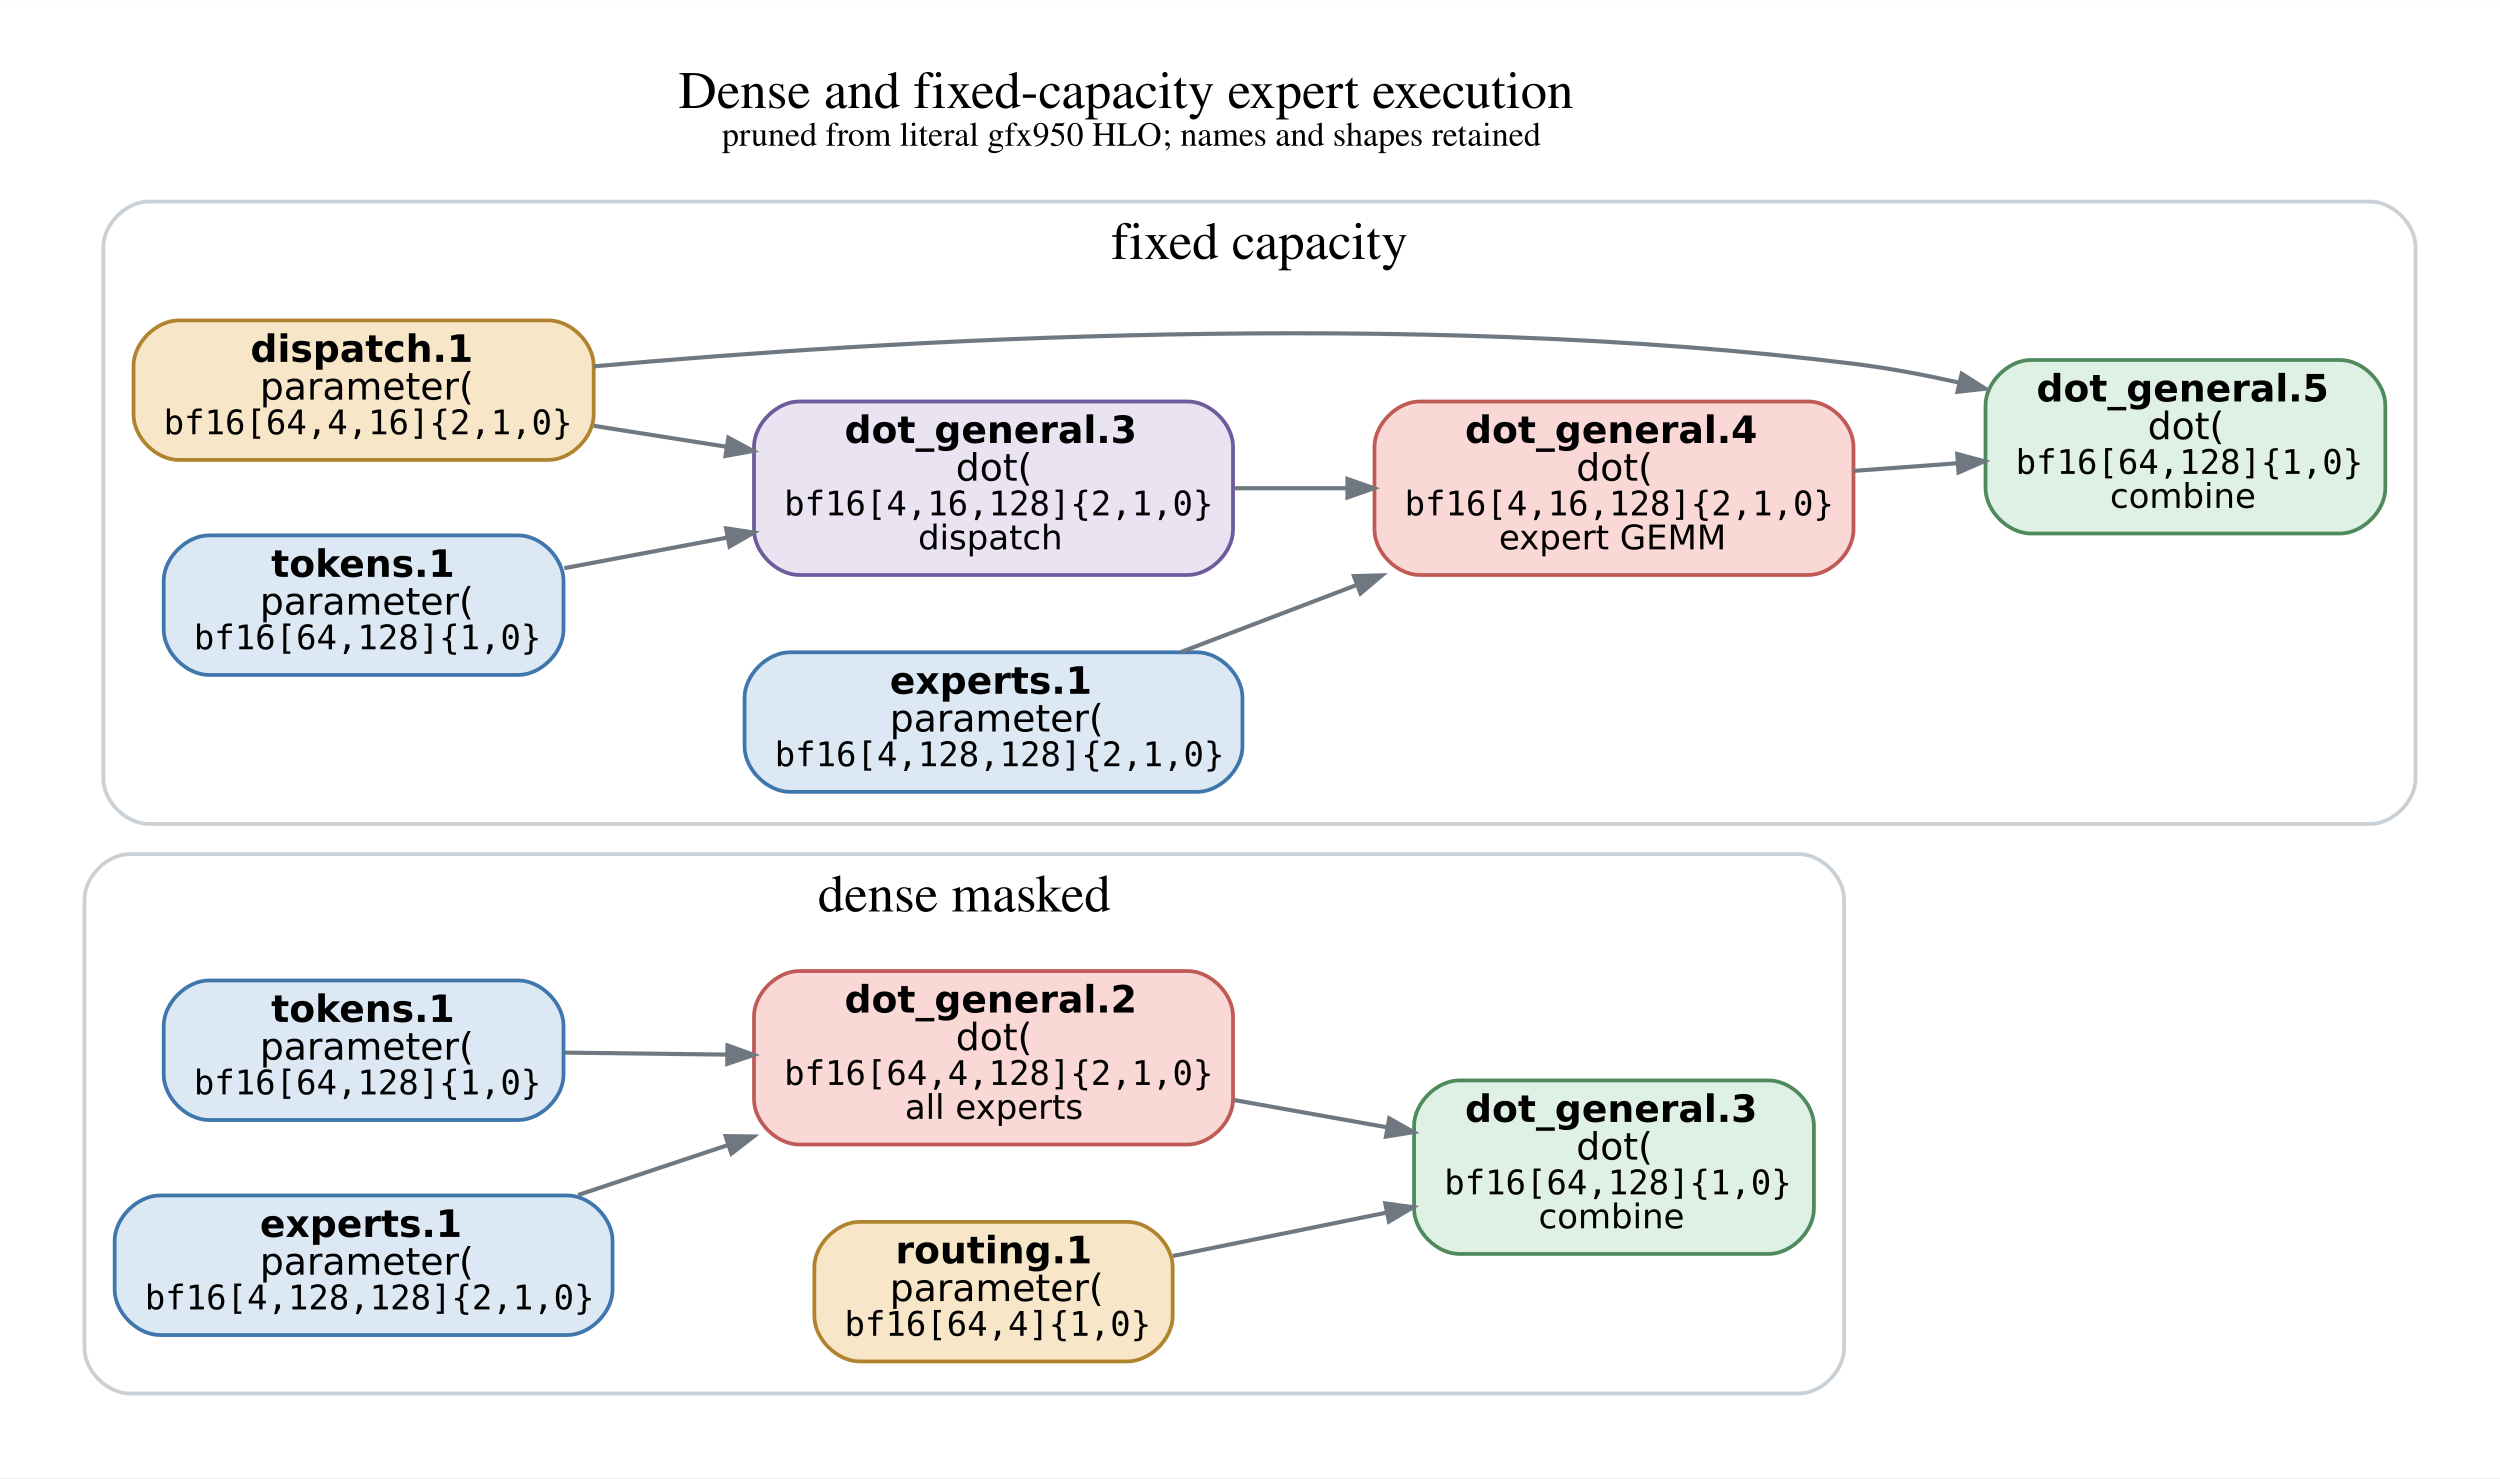
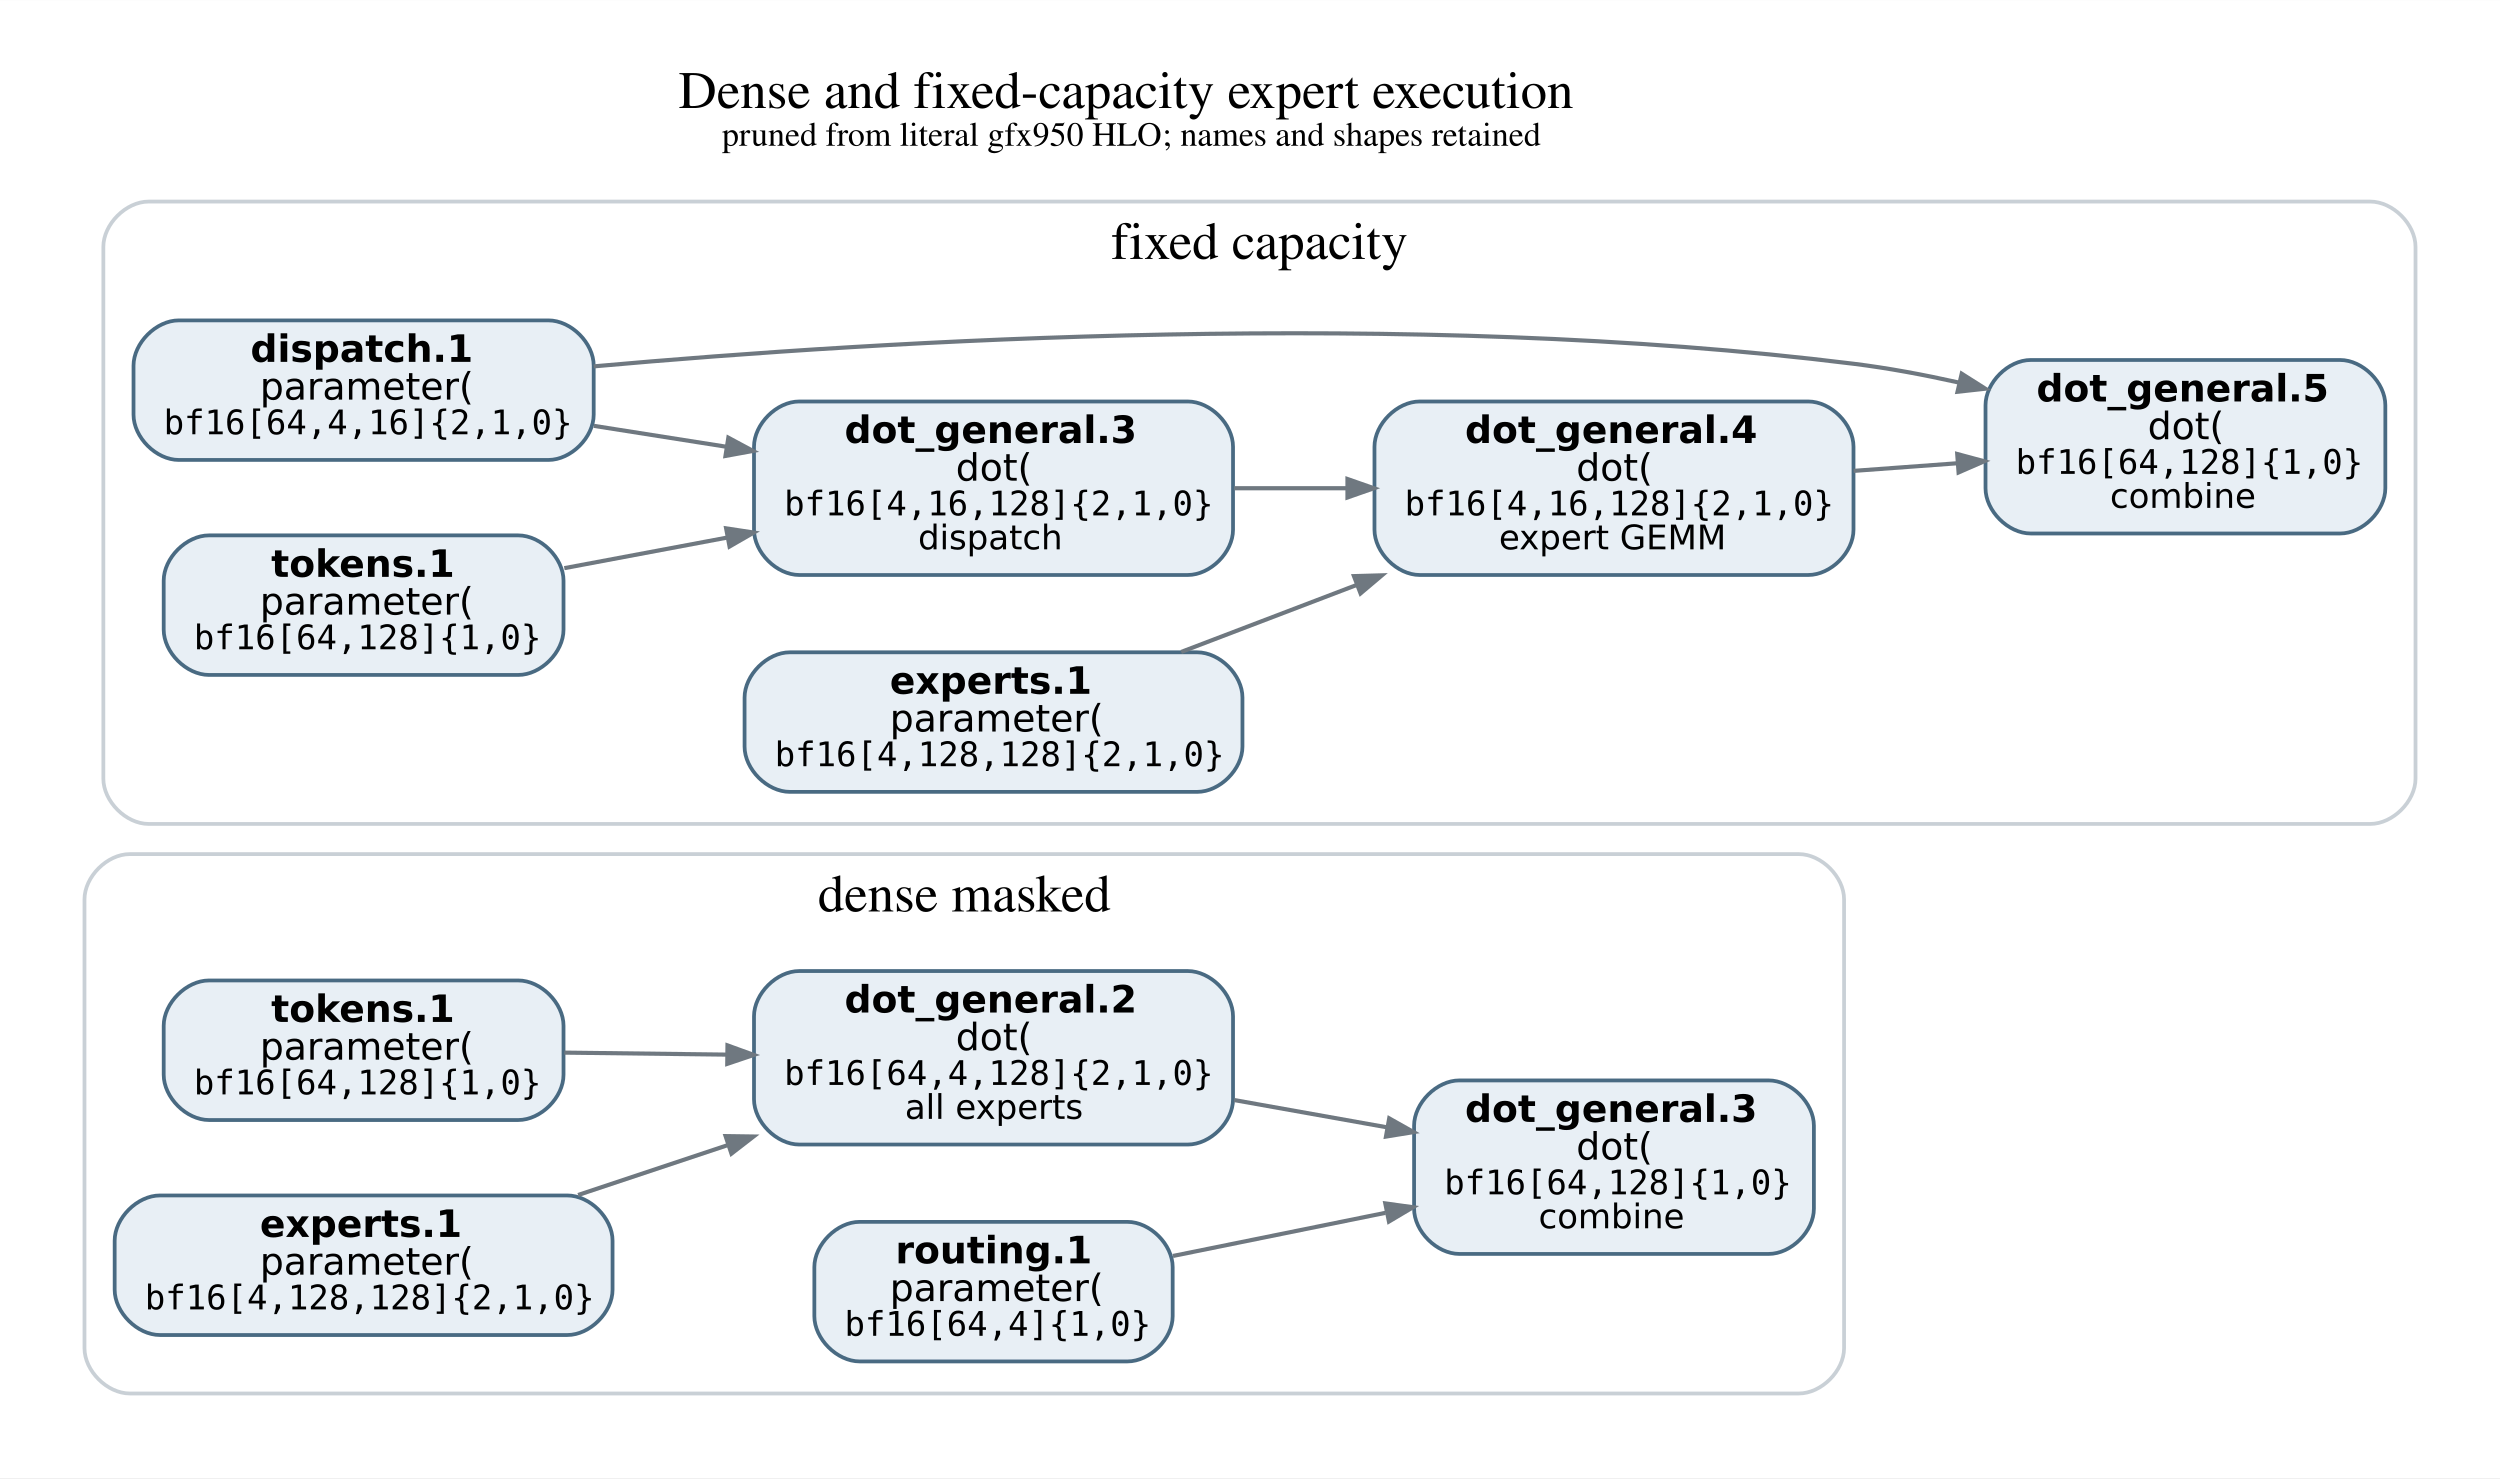
<svg xmlns="http://www.w3.org/2000/svg" width="663pt" height="392pt" viewBox="0.00 0.00 662.80 391.80">
  <g id="graph0" class="graph" transform="scale(1 1) rotate(0) translate(14.4 377.4)">
    <polygon fill="white" stroke="transparent" points="-14.4,14.4 -14.4,-377.4 648.4,-377.4 648.4,14.4 -14.4,14.4" />
    <text text-anchor="start" x="165.5" y="-348.8" font-family="Times,serif" font-size="14.00">Dense and fixed-capacity expert execution</text>
    <text text-anchor="start" x="177" y="-338.8" font-family="Times,serif" font-size="9.00">pruned from literal gfx950 HLO; names and shapes retained</text>
    <g id="clust1" class="cluster">
      <path fill="white" stroke="#c9d0d6" d="M20,-8C20,-8 462.5,-8 462.5,-8 468.5,-8 474.5,-14 474.5,-20 474.5,-20 474.5,-139 474.5,-139 474.5,-145 468.5,-151 462.5,-151 462.5,-151 20,-151 20,-151 14,-151 8,-145 8,-139 8,-139 8,-20 8,-20 8,-14 14,-8 20,-8" />
      <text text-anchor="middle" x="241.25" y="-135.8" font-family="Times,serif" font-size="14.00">dense masked</text>
    </g>
    <g id="clust2" class="cluster">
      <path fill="white" stroke="#c9d0d6" d="M25,-159C25,-159 614,-159 614,-159 620,-159 626,-165 626,-171 626,-171 626,-312 626,-312 626,-318 620,-324 614,-324 614,-324 25,-324 25,-324 19,-324 13,-318 13,-312 13,-312 13,-171 13,-171 13,-165 19,-159 25,-159" />
      <text text-anchor="middle" x="319.5" y="-308.8" font-family="Times,serif" font-size="14.00">fixed capacity</text>
    </g>
    <g id="node1" class="node">
-       <path fill="#dce9f5" stroke="#3f76ab" d="M123,-117.5C123,-117.5 41,-117.5 41,-117.5 35,-117.5 29,-111.5 29,-105.5 29,-105.5 29,-92.5 29,-92.5 29,-86.5 35,-80.5 41,-80.5 41,-80.5 123,-80.5 123,-80.5 129,-80.5 135,-86.5 135,-92.5 135,-92.5 135,-105.5 135,-105.5 135,-111.5 129,-117.5 123,-117.5" />
+       <path fill="#e8eff5" stroke="#496a82" d="M123,-117.5C123,-117.5 41,-117.5 41,-117.5 35,-117.5 29,-111.5 29,-105.5 29,-105.5 29,-92.5 29,-92.5 29,-86.5 35,-80.5 41,-80.5 41,-80.5 123,-80.5 123,-80.5 129,-80.5 135,-86.5 135,-92.5 135,-92.5 135,-105.5 135,-105.5 135,-111.5 129,-117.5 123,-117.5" />
      <text text-anchor="start" x="57.5" y="-106.5" font-family="DejaVu Sans" font-weight="bold" font-size="10.00">tokens.1</text>
      <text text-anchor="start" x="54.5" y="-96.5" font-family="DejaVu Sans" font-size="10.00">parameter(</text>
      <text text-anchor="start" x="37" y="-87.3" font-family="DejaVu Sans Mono" font-size="9.00">bf16[64,128]{1,0}</text>
    </g>
    <g id="node3" class="node">
-       <path fill="#f9d8d6" stroke="#bf5b57" d="M300.5,-120C300.5,-120 197.5,-120 197.5,-120 191.5,-120 185.5,-114 185.5,-108 185.5,-108 185.5,-86 185.5,-86 185.5,-80 191.5,-74 197.5,-74 197.5,-74 300.5,-74 300.5,-74 306.5,-74 312.5,-80 312.5,-86 312.5,-86 312.5,-108 312.5,-108 312.5,-114 306.5,-120 300.5,-120" />
+       <path fill="#e8eff5" stroke="#496a82" d="M300.5,-120C300.5,-120 197.5,-120 197.5,-120 191.5,-120 185.5,-114 185.5,-108 185.5,-108 185.5,-86 185.5,-86 185.5,-80 191.5,-74 197.5,-74 197.5,-74 300.5,-74 300.5,-74 306.5,-74 312.5,-80 312.5,-86 312.5,-86 312.5,-108 312.5,-108 312.5,-114 306.5,-120 300.5,-120" />
      <text text-anchor="start" x="209.5" y="-109" font-family="DejaVu Sans" font-weight="bold" font-size="10.00">dot_general.2</text>
      <text text-anchor="start" x="239" y="-99" font-family="DejaVu Sans" font-size="10.00">dot(</text>
      <text text-anchor="start" x="193.5" y="-89.8" font-family="DejaVu Sans Mono" font-size="9.00">bf16[64,4,128]{2,1,0}</text>
      <text text-anchor="start" x="225.5" y="-80.8" font-family="DejaVu Sans" font-size="9.00">all experts</text>
    </g>
    <g id="edge1" class="edge">
      <path fill="none" stroke="#6f7880" stroke-width="1.1" d="M135.21,-98.37C148.92,-98.2 163.93,-98.02 178.39,-97.84" />
      <polygon fill="#6f7880" stroke="#6f7880" stroke-width="1.1" points="178.47,-100.29 185.44,-97.76 178.41,-95.39 178.47,-100.29" />
    </g>
    <g id="node2" class="node">
-       <path fill="#dce9f5" stroke="#3f76ab" d="M136,-60.5C136,-60.5 28,-60.5 28,-60.5 22,-60.5 16,-54.5 16,-48.5 16,-48.5 16,-35.5 16,-35.5 16,-29.5 22,-23.5 28,-23.5 28,-23.5 136,-23.5 136,-23.5 142,-23.5 148,-29.5 148,-35.5 148,-35.5 148,-48.5 148,-48.5 148,-54.5 142,-60.5 136,-60.5" />
+       <path fill="#e8eff5" stroke="#496a82" d="M136,-60.5C136,-60.5 28,-60.5 28,-60.5 22,-60.5 16,-54.5 16,-48.5 16,-48.5 16,-35.5 16,-35.5 16,-29.5 22,-23.5 28,-23.5 28,-23.5 136,-23.5 136,-23.5 142,-23.5 148,-29.5 148,-35.5 148,-35.5 148,-48.5 148,-48.5 148,-54.5 142,-60.5 136,-60.5" />
      <text text-anchor="start" x="54.5" y="-49.5" font-family="DejaVu Sans" font-weight="bold" font-size="10.00">experts.1</text>
      <text text-anchor="start" x="54.5" y="-39.5" font-family="DejaVu Sans" font-size="10.00">parameter(</text>
      <text text-anchor="start" x="24" y="-30.3" font-family="DejaVu Sans Mono" font-size="9.00">bf16[4,128,128]{2,1,0}</text>
    </g>
    <g id="edge2" class="edge">
      <path fill="none" stroke="#6f7880" stroke-width="1.1" d="M138.86,-60.62C151.6,-64.87 165.29,-69.43 178.52,-73.84" />
      <polygon fill="#6f7880" stroke="#6f7880" stroke-width="1.1" points="177.97,-76.24 185.39,-76.13 179.52,-71.59 177.97,-76.24" />
    </g>
    <g id="node5" class="node">
-       <path fill="#dff0e4" stroke="#4e8a5c" d="M454.5,-91C454.5,-91 372.5,-91 372.5,-91 366.5,-91 360.5,-85 360.5,-79 360.5,-79 360.5,-57 360.5,-57 360.5,-51 366.5,-45 372.5,-45 372.5,-45 454.5,-45 454.5,-45 460.5,-45 466.5,-51 466.5,-57 466.5,-57 466.5,-79 466.5,-79 466.5,-85 460.5,-91 454.5,-91" />
+       <path fill="#e8eff5" stroke="#496a82" d="M454.5,-91C454.5,-91 372.5,-91 372.5,-91 366.5,-91 360.5,-85 360.5,-79 360.5,-79 360.5,-57 360.5,-57 360.5,-51 366.5,-45 372.5,-45 372.5,-45 454.5,-45 454.5,-45 460.5,-45 466.5,-51 466.5,-57 466.5,-57 466.5,-79 466.5,-79 466.5,-85 460.5,-91 454.5,-91" />
      <text text-anchor="start" x="374" y="-80" font-family="DejaVu Sans" font-weight="bold" font-size="10.00">dot_general.3</text>
      <text text-anchor="start" x="403.5" y="-70" font-family="DejaVu Sans" font-size="10.00">dot(</text>
      <text text-anchor="start" x="368.5" y="-60.8" font-family="DejaVu Sans Mono" font-size="9.00">bf16[64,128]{1,0}</text>
      <text text-anchor="start" x="393.5" y="-51.8" font-family="DejaVu Sans" font-size="9.00">combine</text>
    </g>
    <g id="edge3" class="edge">
      <path fill="none" stroke="#6f7880" stroke-width="1.1" d="M312.83,-85.79C326.09,-83.42 340.04,-80.93 353.17,-78.59" />
      <polygon fill="#6f7880" stroke="#6f7880" stroke-width="1.1" points="353.91,-80.94 360.37,-77.3 353.05,-76.12 353.91,-80.94" />
    </g>
    <g id="node4" class="node">
-       <path fill="#f7e6c8" stroke="#b0842f" d="M284.5,-53.5C284.5,-53.5 213.5,-53.5 213.5,-53.5 207.5,-53.5 201.5,-47.5 201.5,-41.5 201.5,-41.5 201.5,-28.5 201.5,-28.5 201.5,-22.5 207.5,-16.5 213.5,-16.5 213.5,-16.5 284.5,-16.5 284.5,-16.5 290.5,-16.5 296.5,-22.5 296.5,-28.5 296.5,-28.5 296.5,-41.5 296.5,-41.5 296.5,-47.5 290.5,-53.5 284.5,-53.5" />
+       <path fill="#e8eff5" stroke="#496a82" d="M284.5,-53.5C284.5,-53.5 213.5,-53.5 213.5,-53.5 207.5,-53.5 201.5,-47.5 201.5,-41.5 201.5,-41.5 201.5,-28.5 201.5,-28.5 201.5,-22.5 207.5,-16.5 213.5,-16.5 213.5,-16.5 284.5,-16.5 284.5,-16.5 290.5,-16.5 296.5,-22.5 296.5,-28.5 296.5,-28.5 296.5,-41.5 296.5,-41.5 296.5,-47.5 290.5,-53.5 284.5,-53.5" />
      <text text-anchor="start" x="223" y="-42.5" font-family="DejaVu Sans" font-weight="bold" font-size="10.00">routing.1</text>
      <text text-anchor="start" x="221.5" y="-32.5" font-family="DejaVu Sans" font-size="10.00">parameter(</text>
      <text text-anchor="start" x="209.5" y="-23.3" font-family="DejaVu Sans Mono" font-size="9.00">bf16[64,4]{1,0}</text>
    </g>
    <g id="edge4" class="edge">
      <path fill="none" stroke="#6f7880" stroke-width="1.1" d="M296.57,-44.46C314.12,-48.02 334.33,-52.13 352.91,-55.9" />
      <polygon fill="#6f7880" stroke="#6f7880" stroke-width="1.1" points="352.87,-58.39 360.21,-57.38 353.84,-53.59 352.87,-58.39" />
    </g>
    <g id="node6" class="node">
-       <path fill="#dce9f5" stroke="#3f76ab" d="M123,-235.5C123,-235.5 41,-235.5 41,-235.5 35,-235.5 29,-229.5 29,-223.5 29,-223.5 29,-210.5 29,-210.5 29,-204.5 35,-198.5 41,-198.5 41,-198.5 123,-198.5 123,-198.5 129,-198.5 135,-204.5 135,-210.5 135,-210.5 135,-223.5 135,-223.5 135,-229.5 129,-235.5 123,-235.5" />
+       <path fill="#e8eff5" stroke="#496a82" d="M123,-235.5C123,-235.5 41,-235.5 41,-235.5 35,-235.5 29,-229.5 29,-223.5 29,-223.5 29,-210.5 29,-210.5 29,-204.5 35,-198.5 41,-198.5 41,-198.5 123,-198.5 123,-198.5 129,-198.5 135,-204.5 135,-210.5 135,-210.5 135,-223.5 135,-223.5 135,-229.5 129,-235.5 123,-235.5" />
      <text text-anchor="start" x="57.5" y="-224.5" font-family="DejaVu Sans" font-weight="bold" font-size="10.00">tokens.1</text>
      <text text-anchor="start" x="54.5" y="-214.5" font-family="DejaVu Sans" font-size="10.00">parameter(</text>
      <text text-anchor="start" x="37" y="-205.3" font-family="DejaVu Sans Mono" font-size="9.00">bf16[64,128]{1,0}</text>
    </g>
    <g id="node8" class="node">
-       <path fill="#e9e3f2" stroke="#6d5b9e" d="M300.5,-271C300.5,-271 197.5,-271 197.5,-271 191.5,-271 185.5,-265 185.5,-259 185.5,-259 185.5,-237 185.5,-237 185.5,-231 191.5,-225 197.5,-225 197.5,-225 300.5,-225 300.5,-225 306.5,-225 312.5,-231 312.5,-237 312.5,-237 312.5,-259 312.5,-259 312.5,-265 306.5,-271 300.5,-271" />
+       <path fill="#e8eff5" stroke="#496a82" d="M300.5,-271C300.5,-271 197.5,-271 197.5,-271 191.5,-271 185.5,-265 185.5,-259 185.5,-259 185.5,-237 185.5,-237 185.5,-231 191.5,-225 197.5,-225 197.5,-225 300.5,-225 300.5,-225 306.5,-225 312.5,-231 312.5,-237 312.5,-237 312.5,-259 312.5,-259 312.5,-265 306.5,-271 300.5,-271" />
      <text text-anchor="start" x="209.5" y="-260" font-family="DejaVu Sans" font-weight="bold" font-size="10.00">dot_general.3</text>
      <text text-anchor="start" x="239" y="-250" font-family="DejaVu Sans" font-size="10.00">dot(</text>
      <text text-anchor="start" x="193.5" y="-240.8" font-family="DejaVu Sans Mono" font-size="9.00">bf16[4,16,128]{2,1,0}</text>
      <text text-anchor="start" x="229" y="-231.8" font-family="DejaVu Sans" font-size="9.00">dispatch</text>
    </g>
    <g id="edge5" class="edge">
      <path fill="none" stroke="#6f7880" stroke-width="1.1" d="M135.21,-226.81C148.92,-229.38 163.93,-232.2 178.39,-234.92" />
      <polygon fill="#6f7880" stroke="#6f7880" stroke-width="1.1" points="178.11,-237.36 185.44,-236.25 179.02,-232.55 178.11,-237.36" />
    </g>
    <g id="node7" class="node">
-       <path fill="#f7e6c8" stroke="#b0842f" d="M131,-292.5C131,-292.5 33,-292.5 33,-292.5 27,-292.5 21,-286.5 21,-280.5 21,-280.5 21,-267.5 21,-267.5 21,-261.5 27,-255.5 33,-255.5 33,-255.5 131,-255.5 131,-255.5 137,-255.5 143,-261.5 143,-267.5 143,-267.5 143,-280.5 143,-280.5 143,-286.5 137,-292.5 131,-292.5" />
+       <path fill="#e8eff5" stroke="#496a82" d="M131,-292.5C131,-292.5 33,-292.5 33,-292.5 27,-292.5 21,-286.5 21,-280.5 21,-280.5 21,-267.5 21,-267.5 21,-261.5 27,-255.5 33,-255.5 33,-255.5 131,-255.5 131,-255.5 137,-255.5 143,-261.5 143,-267.5 143,-267.5 143,-280.5 143,-280.5 143,-286.5 137,-292.5 131,-292.5" />
      <text text-anchor="start" x="52" y="-281.5" font-family="DejaVu Sans" font-weight="bold" font-size="10.00">dispatch.1</text>
      <text text-anchor="start" x="54.5" y="-271.5" font-family="DejaVu Sans" font-size="10.00">parameter(</text>
      <text text-anchor="start" x="29" y="-262.3" font-family="DejaVu Sans Mono" font-size="9.00">bf16[64,4,16]{2,1,0}</text>
    </g>
    <g id="edge6" class="edge">
      <path fill="none" stroke="#6f7880" stroke-width="1.1" d="M143.04,-264.54C154.41,-262.75 166.39,-260.86 178.04,-259.02" />
      <polygon fill="#6f7880" stroke="#6f7880" stroke-width="1.1" points="178.7,-261.4 185.23,-257.89 177.94,-256.56 178.7,-261.4" />
    </g>
    <g id="node11" class="node">
-       <path fill="#dff0e4" stroke="#4e8a5c" d="M606,-282C606,-282 524,-282 524,-282 518,-282 512,-276 512,-270 512,-270 512,-248 512,-248 512,-242 518,-236 524,-236 524,-236 606,-236 606,-236 612,-236 618,-242 618,-248 618,-248 618,-270 618,-270 618,-276 612,-282 606,-282" />
+       <path fill="#e8eff5" stroke="#496a82" d="M606,-282C606,-282 524,-282 524,-282 518,-282 512,-276 512,-270 512,-270 512,-248 512,-248 512,-242 518,-236 524,-236 524,-236 606,-236 606,-236 612,-236 618,-242 618,-248 618,-248 618,-270 618,-270 618,-276 612,-282 606,-282" />
      <text text-anchor="start" x="525.5" y="-271" font-family="DejaVu Sans" font-weight="bold" font-size="10.00">dot_general.5</text>
      <text text-anchor="start" x="555" y="-261" font-family="DejaVu Sans" font-size="10.00">dot(</text>
      <text text-anchor="start" x="520" y="-251.8" font-family="DejaVu Sans Mono" font-size="9.00">bf16[64,128]{1,0}</text>
      <text text-anchor="start" x="545" y="-242.8" font-family="DejaVu Sans" font-size="9.00">combine</text>
    </g>
    <g id="edge10" class="edge">
      <path fill="none" stroke="#6f7880" stroke-width="1.1" d="M143.02,-280.31C220.51,-287.26 359.38,-295.64 477,-281 486.12,-279.87 495.65,-278.09 504.92,-276.02" />
      <polygon fill="#6f7880" stroke="#6f7880" stroke-width="1.1" points="505.69,-278.36 511.95,-274.39 504.58,-273.58 505.69,-278.36" />
    </g>
    <g id="node10" class="node">
-       <path fill="#f9d8d6" stroke="#bf5b57" d="M465,-271C465,-271 362,-271 362,-271 356,-271 350,-265 350,-259 350,-259 350,-237 350,-237 350,-231 356,-225 362,-225 362,-225 465,-225 465,-225 471,-225 477,-231 477,-237 477,-237 477,-259 477,-259 477,-265 471,-271 465,-271" />
+       <path fill="#e8eff5" stroke="#496a82" d="M465,-271C465,-271 362,-271 362,-271 356,-271 350,-265 350,-259 350,-259 350,-237 350,-237 350,-231 356,-225 362,-225 362,-225 465,-225 465,-225 471,-225 477,-231 477,-237 477,-237 477,-259 477,-259 477,-265 471,-271 465,-271" />
      <text text-anchor="start" x="374" y="-260" font-family="DejaVu Sans" font-weight="bold" font-size="10.00">dot_general.4</text>
      <text text-anchor="start" x="403.5" y="-250" font-family="DejaVu Sans" font-size="10.00">dot(</text>
      <text text-anchor="start" x="358" y="-240.8" font-family="DejaVu Sans Mono" font-size="9.00">bf16[4,16,128]{2,1,0}</text>
      <text text-anchor="start" x="383" y="-231.8" font-family="DejaVu Sans" font-size="9.00">expert GEMM</text>
    </g>
    <g id="edge7" class="edge">
      <path fill="none" stroke="#6f7880" stroke-width="1.1" d="M312.83,-248C322.6,-248 332.75,-248 342.67,-248" />
      <polygon fill="#6f7880" stroke="#6f7880" stroke-width="1.1" points="342.84,-250.45 349.84,-248 342.84,-245.55 342.84,-250.45" />
    </g>
    <g id="node9" class="node">
-       <path fill="#dce9f5" stroke="#3f76ab" d="M303,-204.5C303,-204.5 195,-204.5 195,-204.5 189,-204.5 183,-198.5 183,-192.5 183,-192.5 183,-179.5 183,-179.5 183,-173.5 189,-167.5 195,-167.5 195,-167.5 303,-167.5 303,-167.5 309,-167.5 315,-173.5 315,-179.5 315,-179.5 315,-192.5 315,-192.5 315,-198.5 309,-204.5 303,-204.5" />
+       <path fill="#e8eff5" stroke="#496a82" d="M303,-204.5C303,-204.5 195,-204.5 195,-204.5 189,-204.5 183,-198.5 183,-192.5 183,-192.5 183,-179.5 183,-179.5 183,-173.5 189,-167.5 195,-167.5 195,-167.5 303,-167.5 303,-167.5 309,-167.5 315,-173.5 315,-179.5 315,-179.5 315,-192.5 315,-192.5 315,-198.5 309,-204.5 303,-204.5" />
      <text text-anchor="start" x="221.5" y="-193.5" font-family="DejaVu Sans" font-weight="bold" font-size="10.00">experts.1</text>
      <text text-anchor="start" x="221.5" y="-183.5" font-family="DejaVu Sans" font-size="10.00">parameter(</text>
      <text text-anchor="start" x="191" y="-174.3" font-family="DejaVu Sans Mono" font-size="9.00">bf16[4,128,128]{2,1,0}</text>
    </g>
    <g id="edge8" class="edge">
      <path fill="none" stroke="#6f7880" stroke-width="1.1" d="M298.76,-204.6C313.4,-210.19 329.73,-216.42 345.34,-222.38" />
      <polygon fill="#6f7880" stroke="#6f7880" stroke-width="1.1" points="344.56,-224.7 351.98,-224.91 346.31,-220.12 344.56,-224.7" />
    </g>
    <g id="edge9" class="edge">
      <path fill="none" stroke="#6f7880" stroke-width="1.1" d="M477.04,-252.6C486.13,-253.27 495.47,-253.96 504.5,-254.62" />
      <polygon fill="#6f7880" stroke="#6f7880" stroke-width="1.1" points="504.5,-257.08 511.66,-255.15 504.86,-252.19 504.5,-257.08" />
    </g>
  </g>
</svg>
